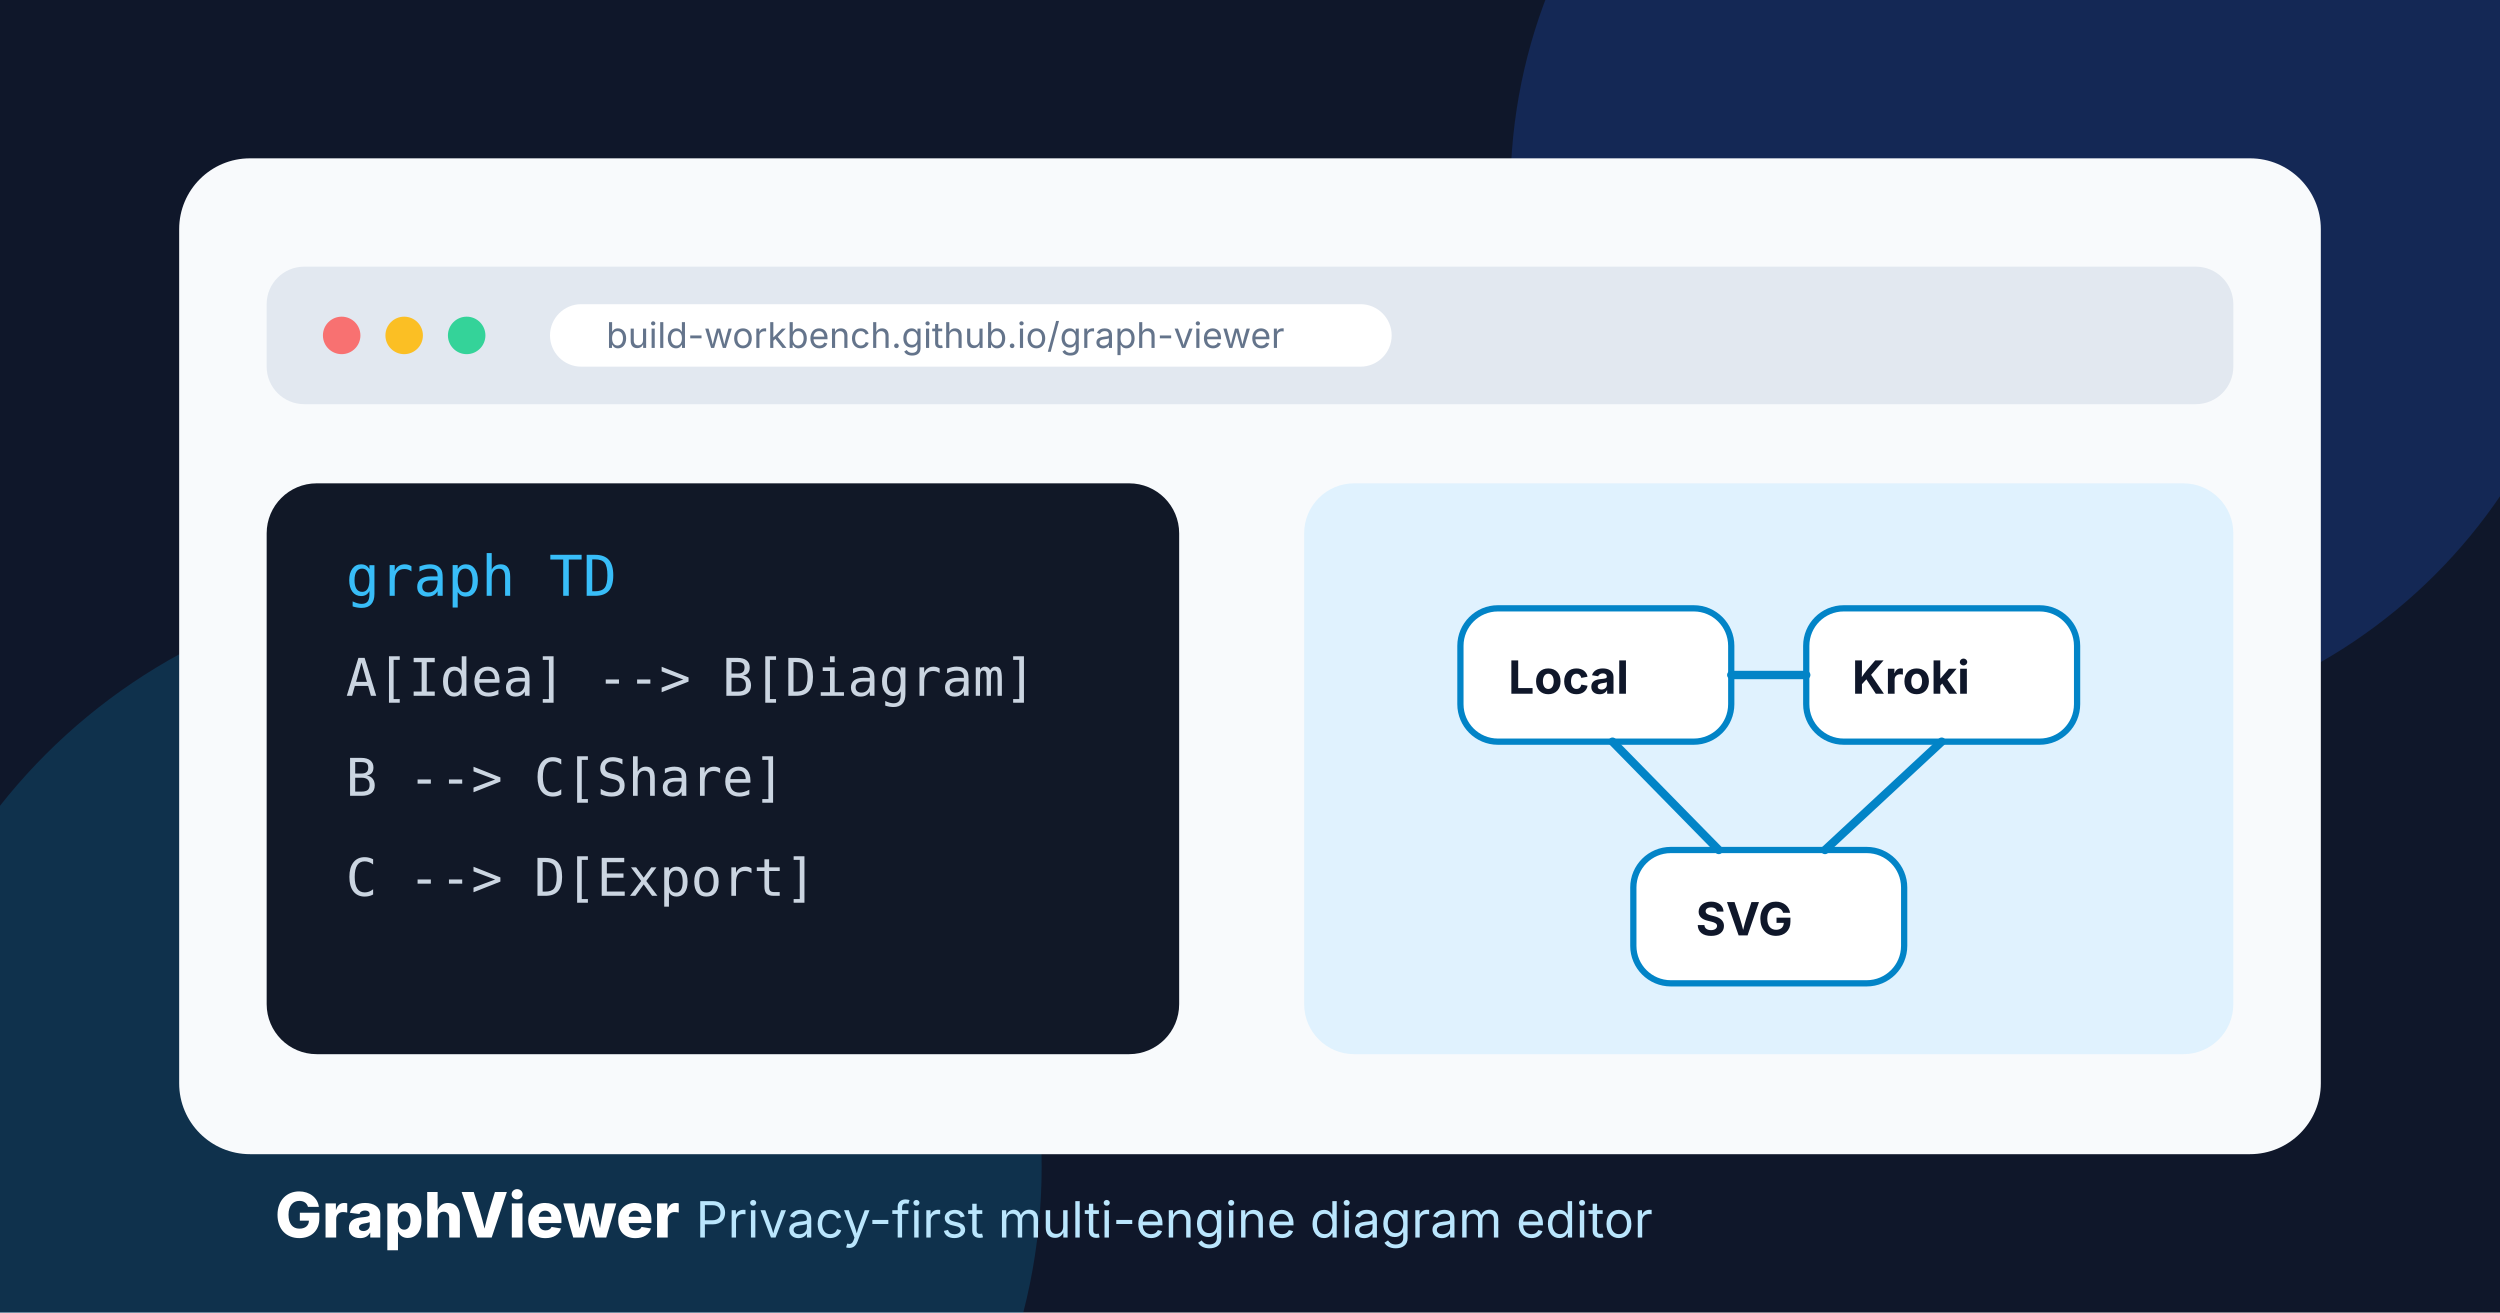
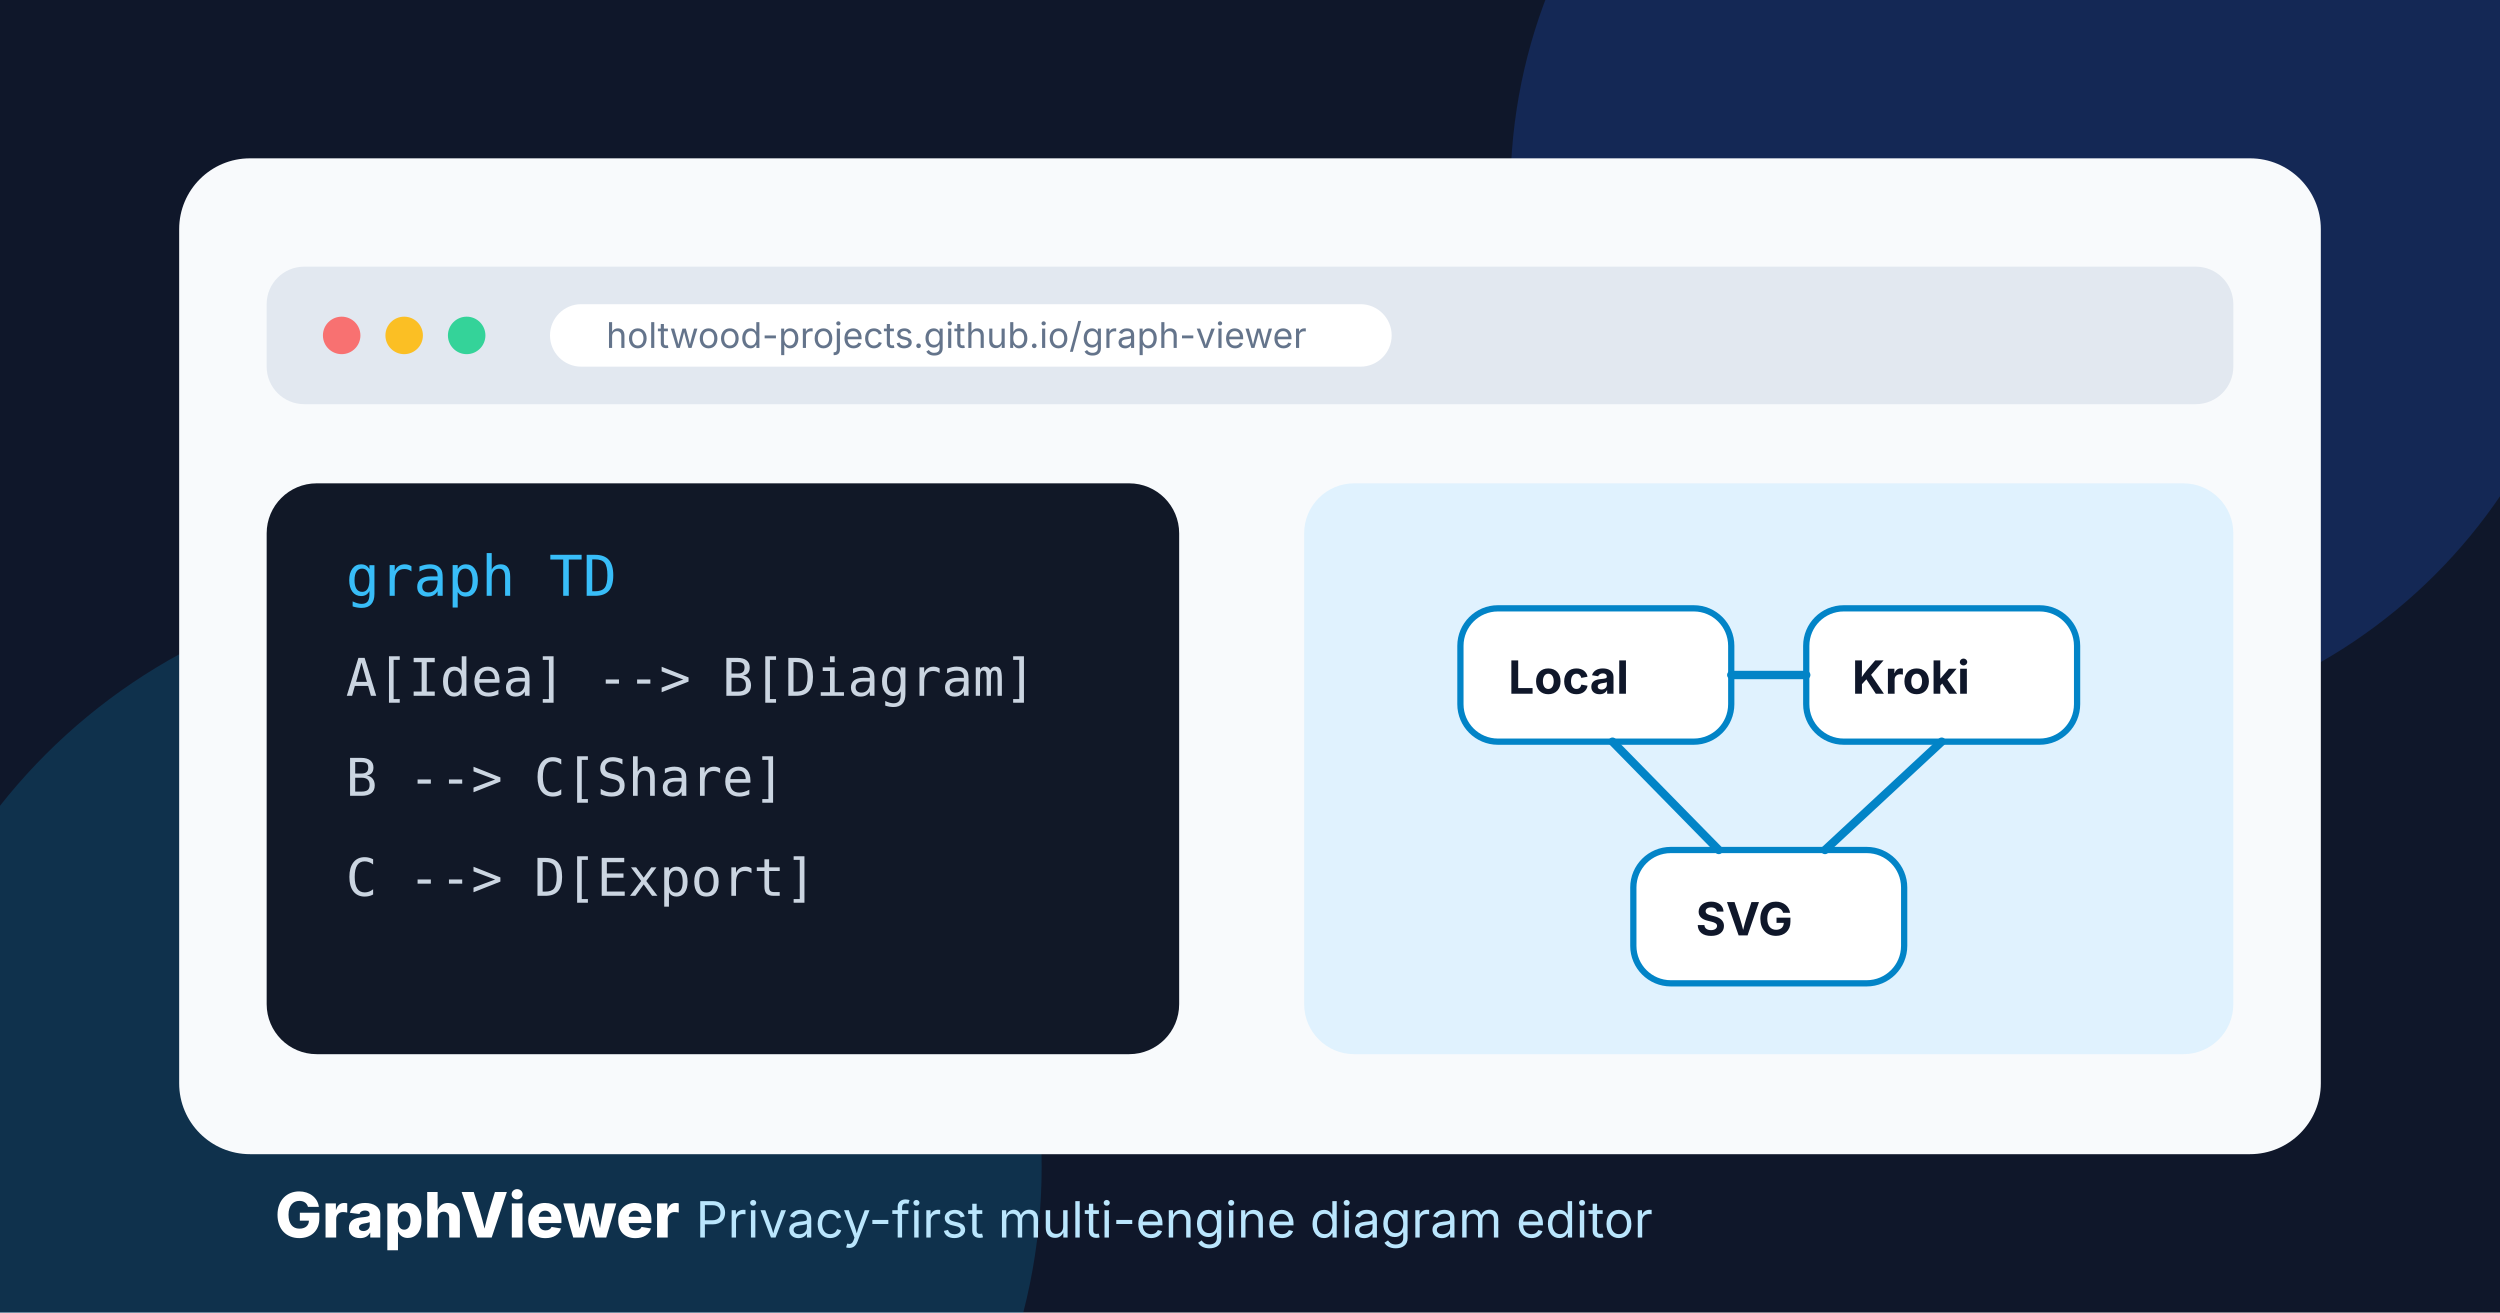
<svg xmlns="http://www.w3.org/2000/svg" width="1200" height="630" viewBox="0 0 1200 630" fill="none">
  <rect width="1200" height="630" fill="#0f172a" />
  <circle cx="985" cy="92" r="260" fill="#2563eb" opacity="0.22" />
  <circle cx="220" cy="560" r="280" fill="#0ea5e9" opacity="0.18" />
  <rect x="86" y="76" width="1028" height="478" rx="34" fill="#f8fafc" />
  <rect x="128" y="128" width="944" height="66" rx="18" fill="#e2e8f0" />
  <circle cx="164" cy="161" r="9" fill="#f87171" />
  <circle cx="194" cy="161" r="9" fill="#fbbf24" />
  <circle cx="224" cy="161" r="9" fill="#34d399" />
  <rect x="264" y="146" width="404" height="30" rx="15" fill="#ffffff" />
-   <text x="291" y="167" font-family="Inter, Arial, sans-serif" font-size="17" fill="#64748b">build-workbench.github.io/graph-viewer</text>
+   <text x="291" y="167" font-family="Inter, Arial, sans-serif" font-size="17" fill="#64748b">holtwood-projects.github.io/graph-viewer</text>
  <rect x="128" y="232" width="438" height="274" rx="24" fill="#111827" />
  <text x="166" y="286" font-family="JetBrains Mono, Consolas, monospace" font-size="27" fill="#38bdf8">graph TD</text>
  <text x="166" y="334" font-family="JetBrains Mono, Consolas, monospace" font-size="25" fill="#cbd5e1">A[Idea] --&gt; B[Diagram]</text>
  <text x="166" y="382" font-family="JetBrains Mono, Consolas, monospace" font-size="25" fill="#cbd5e1">B --&gt; C[Share]</text>
  <text x="166" y="430" font-family="JetBrains Mono, Consolas, monospace" font-size="25" fill="#cbd5e1">C --&gt; D[Export]</text>
  <rect x="626" y="232" width="446" height="274" rx="24" fill="#e0f2fe" />
  <rect x="701" y="292" width="130" height="64" rx="18" fill="#ffffff" stroke="#0284c7" stroke-width="3" />
  <rect x="867" y="292" width="130" height="64" rx="18" fill="#ffffff" stroke="#0284c7" stroke-width="3" />
  <rect x="784" y="408" width="130" height="64" rx="18" fill="#ffffff" stroke="#0284c7" stroke-width="3" />
  <path d="M831 324H867" stroke="#0284c7" stroke-width="4" stroke-linecap="round" />
  <path d="M774 356L825 408" stroke="#0284c7" stroke-width="4" stroke-linecap="round" />
  <path d="M932 356L876 408" stroke="#0284c7" stroke-width="4" stroke-linecap="round" />
  <text x="724" y="333" font-family="Inter, Arial, sans-serif" font-size="22" font-weight="700" fill="#0f172a">Local</text>
  <text x="889" y="333" font-family="Inter, Arial, sans-serif" font-size="22" font-weight="700" fill="#0f172a">Kroki</text>
  <text x="814" y="449" font-family="Inter, Arial, sans-serif" font-size="22" font-weight="700" fill="#0f172a">SVG</text>
  <text x="132" y="594" font-family="Inter, Arial, sans-serif" font-size="30" font-weight="800" fill="#ffffff">GraphViewer</text>
  <text x="334" y="594" font-family="Inter, Arial, sans-serif" font-size="24" fill="#bae6fd">Privacy-first multi-engine diagram editor</text>
</svg>
